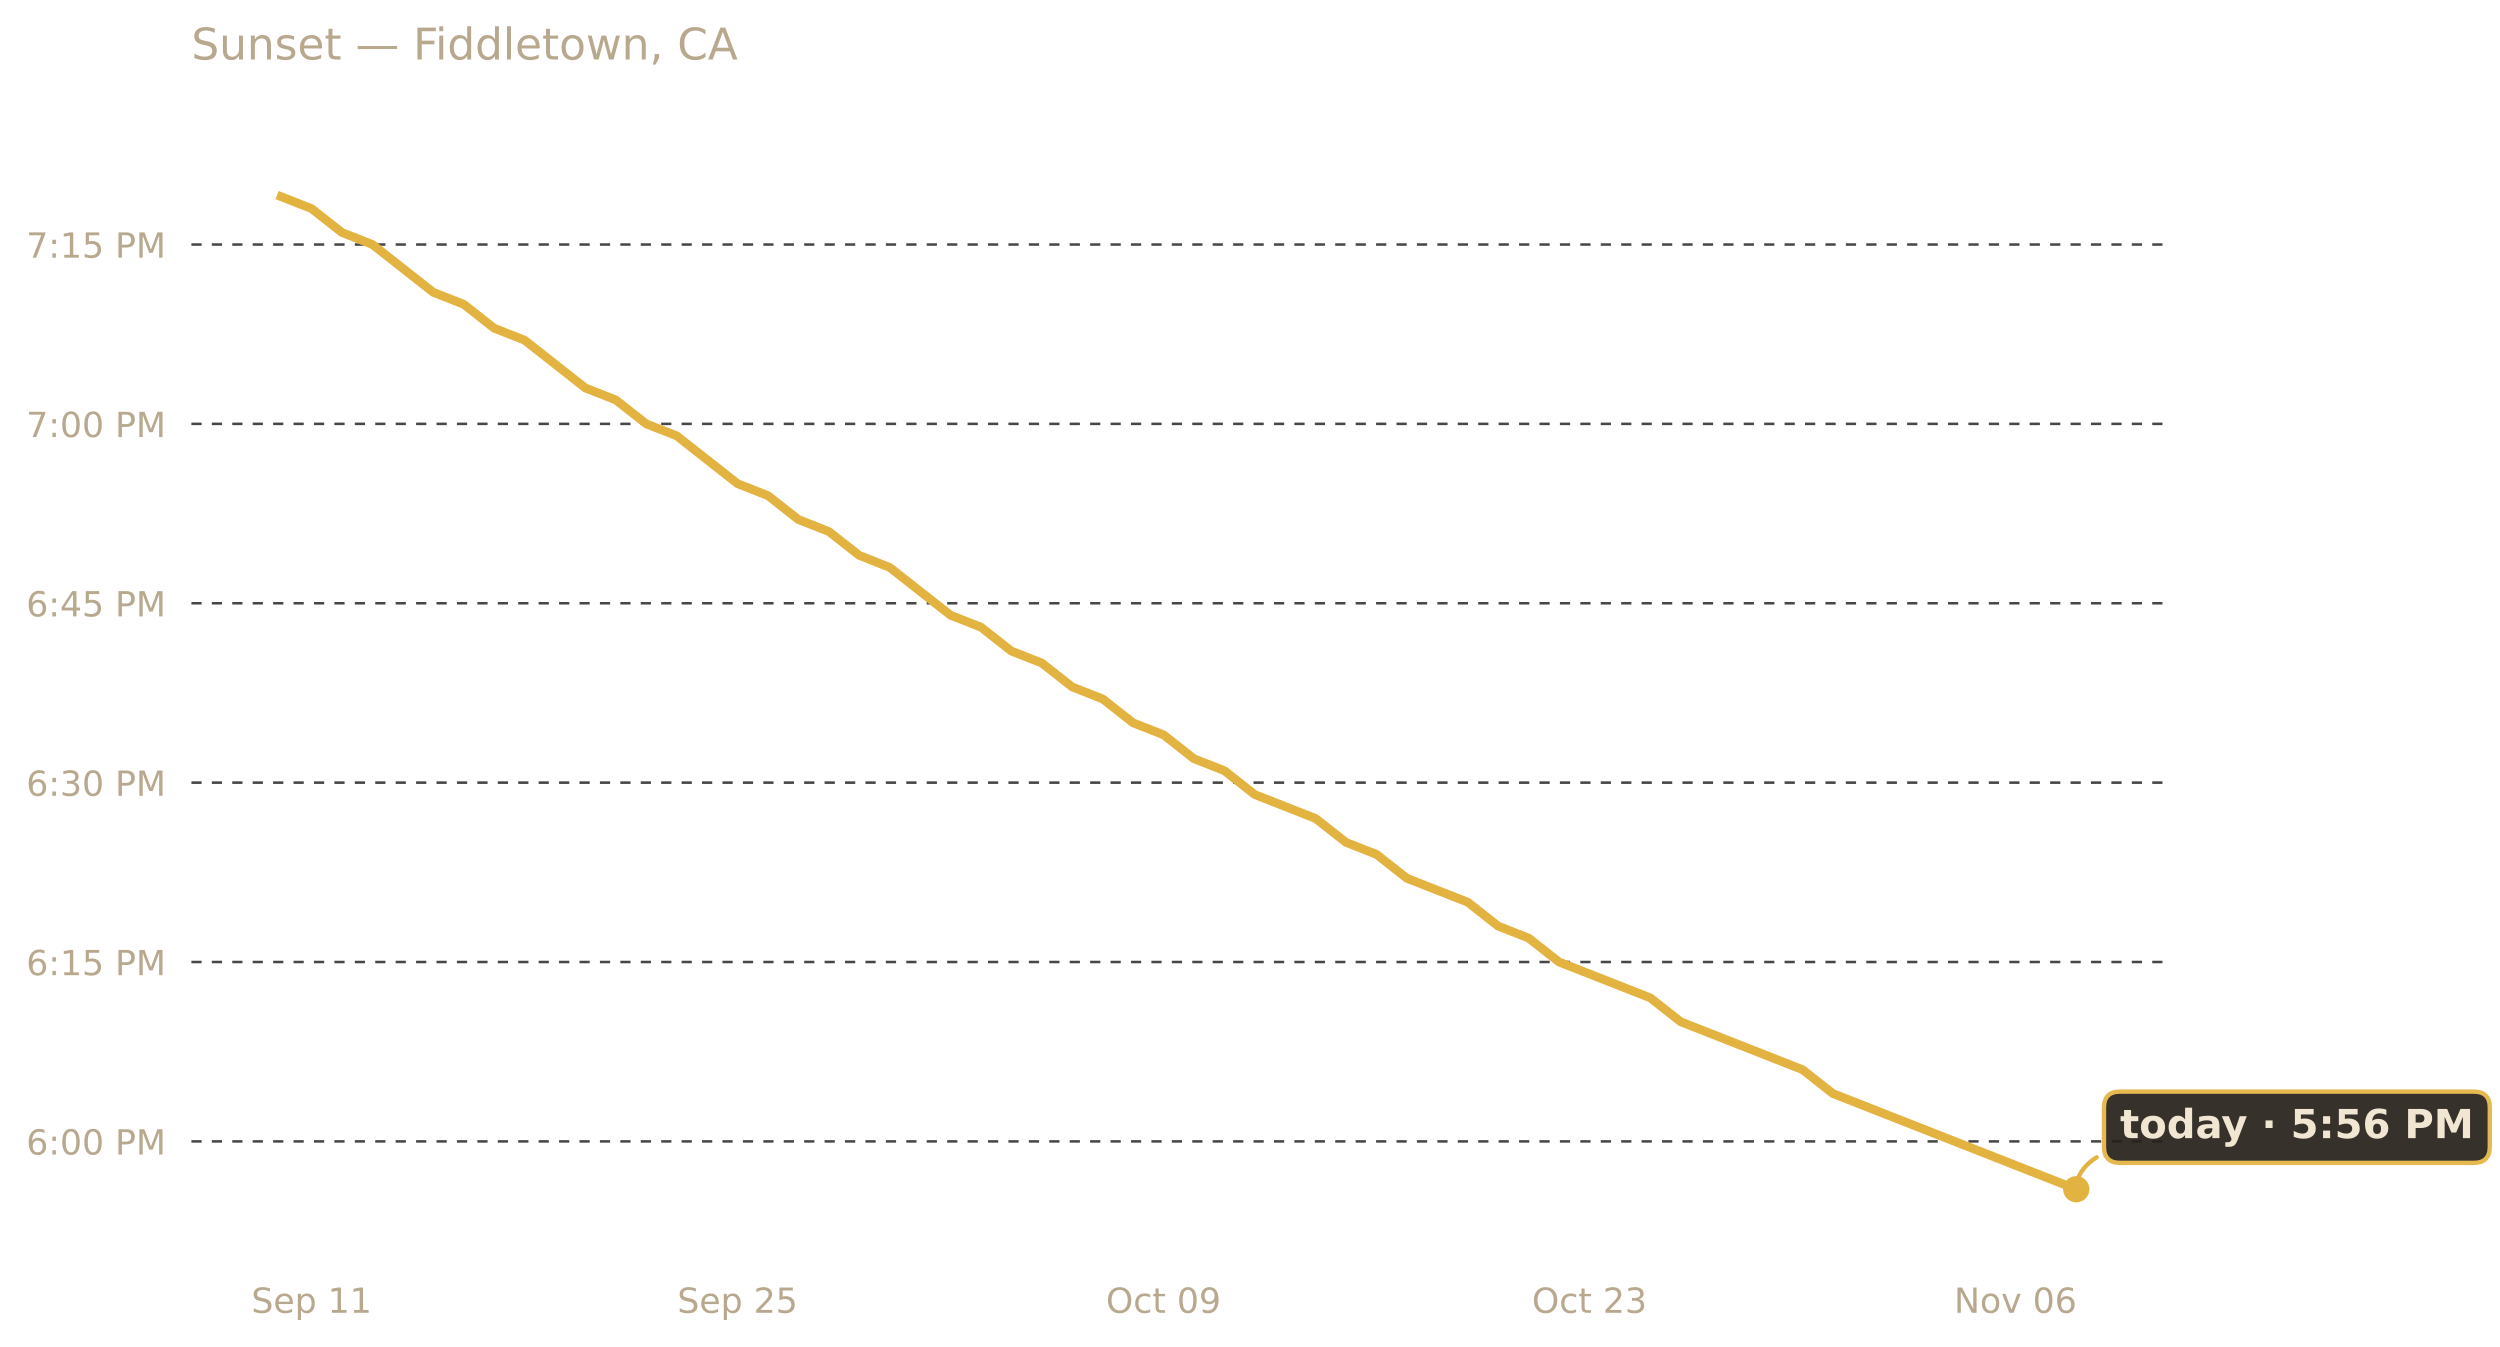
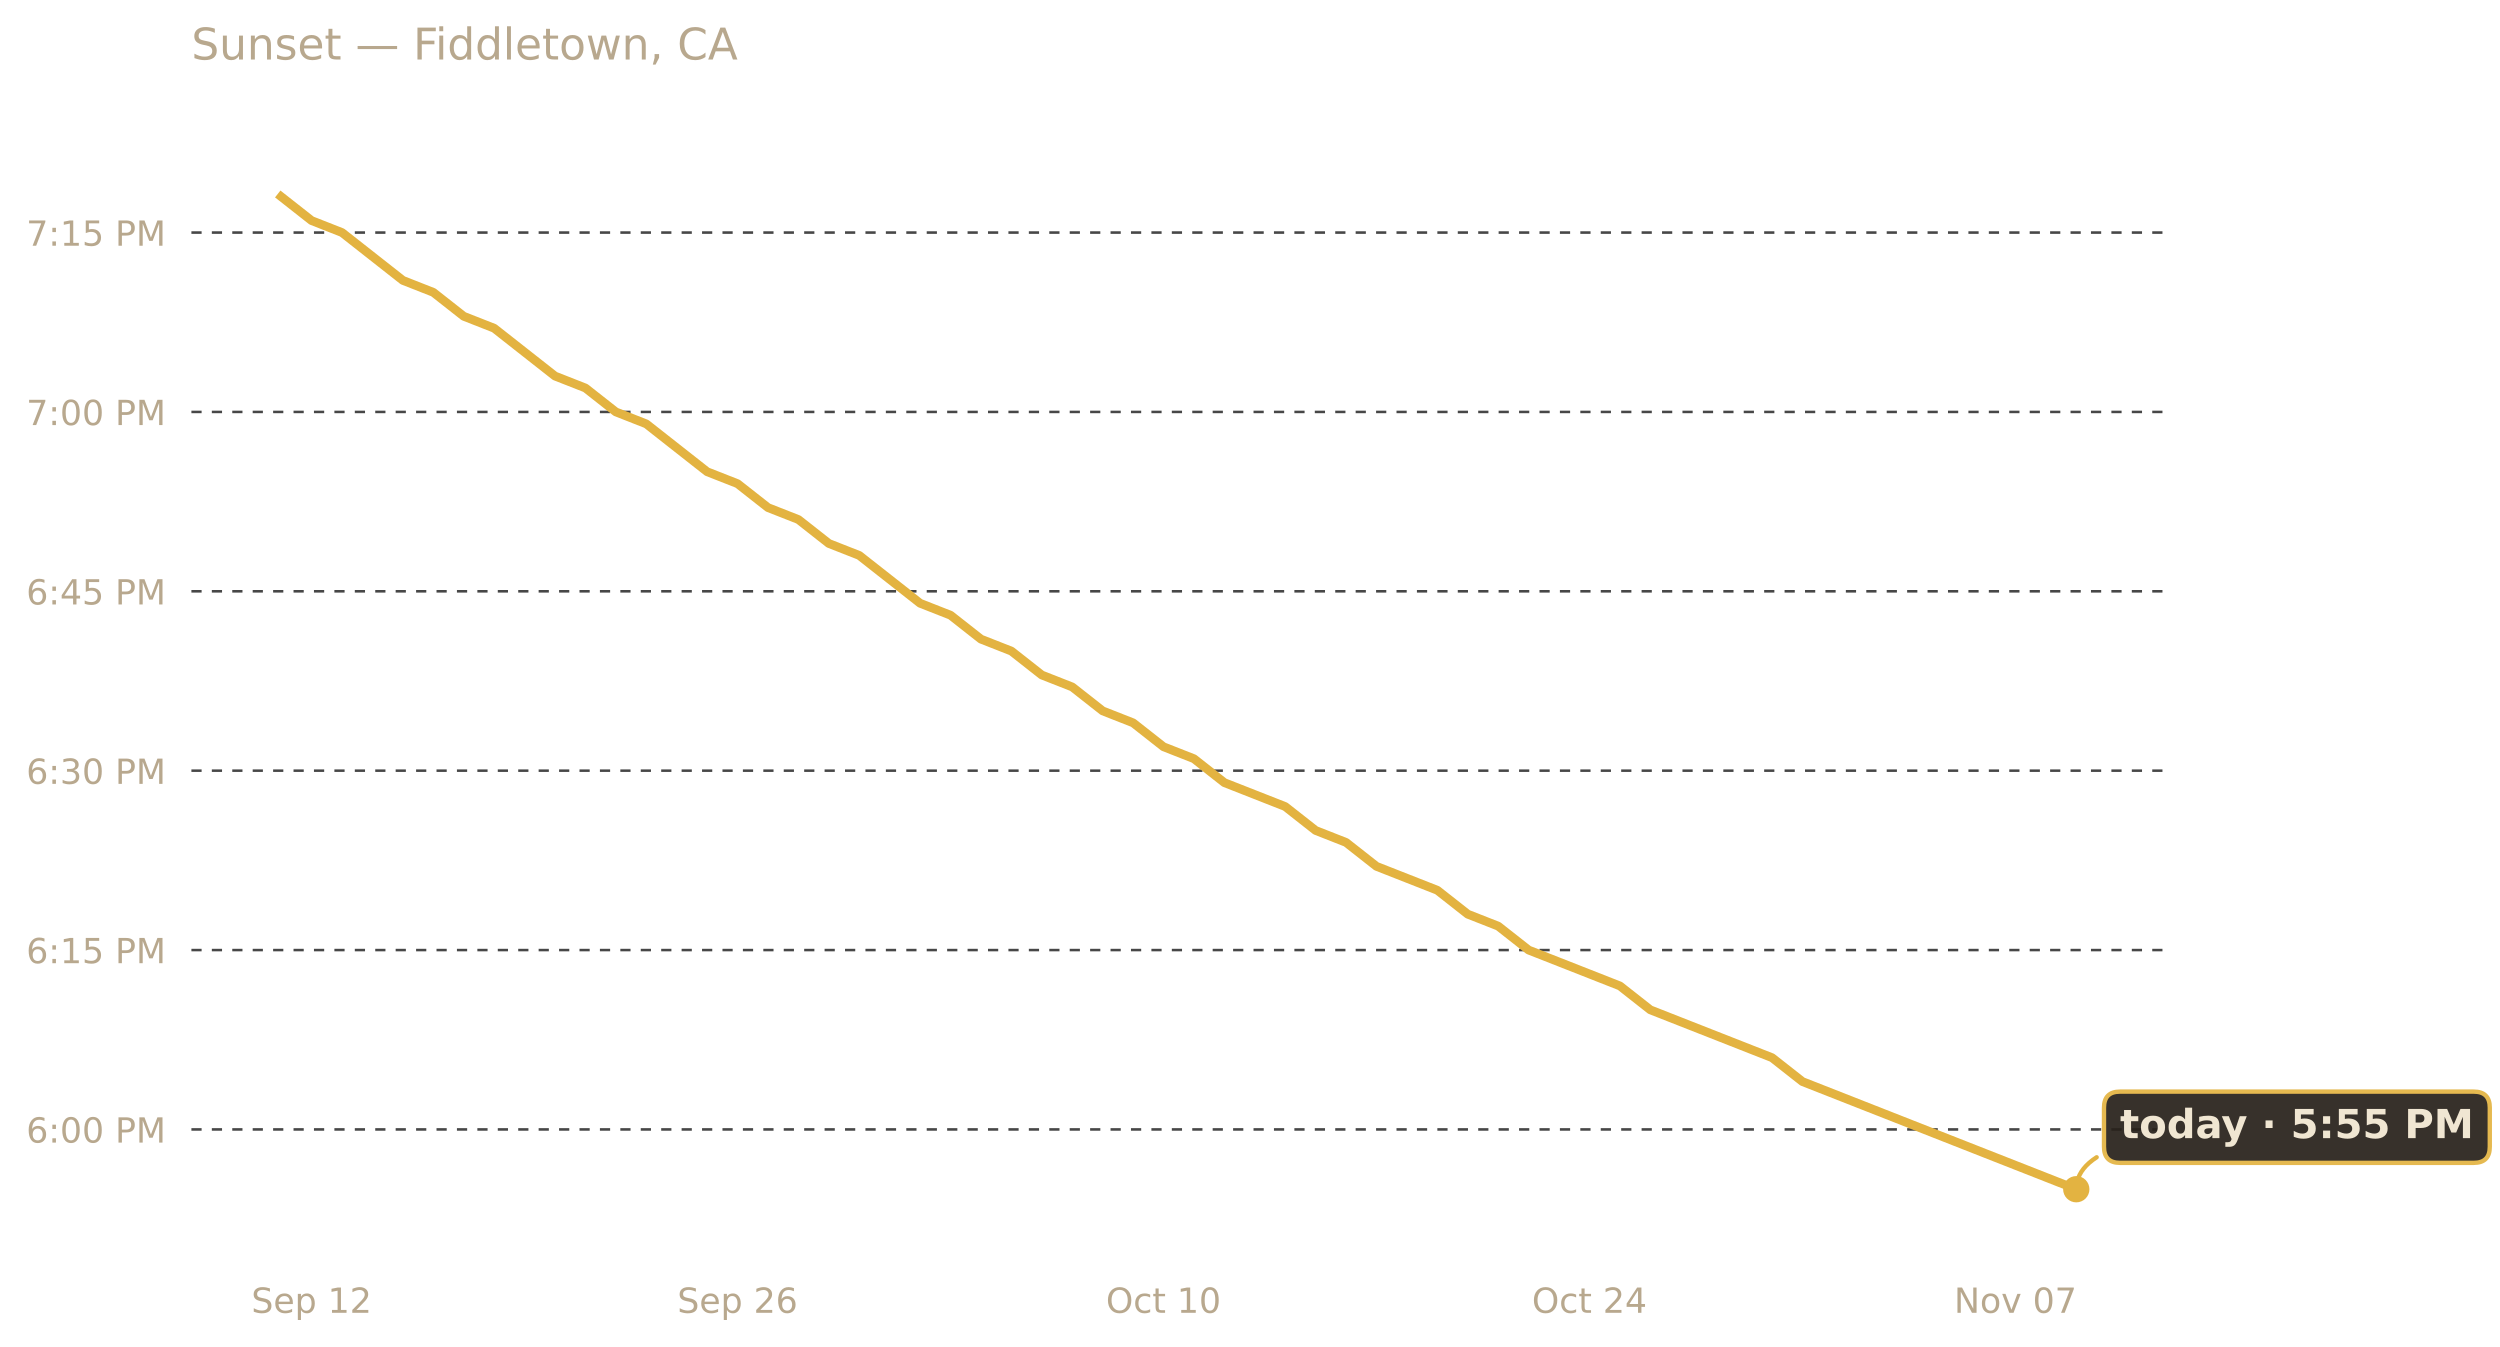
<svg xmlns="http://www.w3.org/2000/svg" xmlns:xlink="http://www.w3.org/1999/xlink" width="685.423pt" height="369.112pt" viewBox="0 0 685.423 369.112" version="1.1">
  <defs>
    <style type="text/css">*{stroke-linejoin: round; stroke-linecap: butt}</style>
  </defs>
  <g id="figure_1">
    <g id="patch_1">
      <path d="M 0 369.112  L 685.423 369.112  L 685.423 0  L 0 0  L 0 369.112  z " style="fill: none; opacity: 0" />
    </g>
    <g id="axes_1">
      <g id="patch_2">
        <path d="M 52.478 345.718  L 593.858 345.718  L 593.858 30.318  L 52.478 30.318  L 52.478 345.718  z " style="fill: none" />
      </g>
      <g id="matplotlib.axis_1">
        <g id="xtick_1">
          <g id="text_1">
            <g style="fill: #b8a88e" transform="translate(68.9198 359.9366) scale(0.095 -0.095)">
              <defs>
                <path id="DejaVuSans-53" d="M 3425 4513  L 3425 3897  Q 3066 4069 2747 4153  Q 2428 4238 2131 4238  Q 1616 4238 1336 4038  Q 1056 3838 1056 3469  Q 1056 3159 1242 3001  Q 1428 2844 1947 2747  L 2328 2669  Q 3034 2534 3370 2195  Q 3706 1856 3706 1288  Q 3706 609 3251 259  Q 2797 -91 1919 -91  Q 1588 -91 1214 -16  Q 841 59 441 206  L 441 856  Q 825 641 1194 531  Q 1563 422 1919 422  Q 2459 422 2753 634  Q 3047 847 3047 1241  Q 3047 1584 2836 1778  Q 2625 1972 2144 2069  L 1759 2144  Q 1053 2284 737 2584  Q 422 2884 422 3419  Q 422 4038 858 4394  Q 1294 4750 2059 4750  Q 2388 4750 2728 4690  Q 3069 4631 3425 4513  z " transform="scale(0.015625)" />
                <path id="DejaVuSans-65" d="M 3597 1894  L 3597 1613  L 953 1613  Q 991 1019 1311 708  Q 1631 397 2203 397  Q 2534 397 2845 478  Q 3156 559 3463 722  L 3463 178  Q 3153 47 2828 -22  Q 2503 -91 2169 -91  Q 1331 -91 842 396  Q 353 884 353 1716  Q 353 2575 817 3079  Q 1281 3584 2069 3584  Q 2775 3584 3186 3129  Q 3597 2675 3597 1894  z M 3022 2063  Q 3016 2534 2758 2815  Q 2500 3097 2075 3097  Q 1594 3097 1305 2825  Q 1016 2553 972 2059  L 3022 2063  z " transform="scale(0.015625)" />
                <path id="DejaVuSans-70" d="M 1159 525  L 1159 -1331  L 581 -1331  L 581 3500  L 1159 3500  L 1159 2969  Q 1341 3281 1617 3432  Q 1894 3584 2278 3584  Q 2916 3584 3314 3078  Q 3713 2572 3713 1747  Q 3713 922 3314 415  Q 2916 -91 2278 -91  Q 1894 -91 1617 61  Q 1341 213 1159 525  z M 3116 1747  Q 3116 2381 2855 2742  Q 2594 3103 2138 3103  Q 1681 3103 1420 2742  Q 1159 2381 1159 1747  Q 1159 1113 1420 752  Q 1681 391 2138 391  Q 2594 391 2855 752  Q 3116 1113 3116 1747  z " transform="scale(0.015625)" />
                <path id="DejaVuSans-20" transform="scale(0.015625)" />
                <path id="DejaVuSans-31" d="M 794 531  L 1825 531  L 1825 4091  L 703 3866  L 703 4441  L 1819 4666  L 2450 4666  L 2450 531  L 3481 531  L 3481 0  L 794 0  L 794 531  z " transform="scale(0.015625)" />
+                 <path id="DejaVuSans-32" d="M 1228 531  L 3431 531  L 3431 0  L 469 0  L 469 531  Q 828 903 1448 1529  Q 2069 2156 2228 2338  Q 2531 2678 2651 2914  Q 2772 3150 2772 3378  Q 2772 3750 2511 3984  Q 2250 4219 1831 4219  Q 1534 4219 1204 4116  Q 875 4013 500 3803  L 500 4441  Q 881 4594 1212 4672  Q 1544 4750 1819 4750  Q 2544 4750 2975 4387  Q 3406 4025 3406 3419  Q 3406 3131 3298 2873  Q 3191 2616 2906 2266  Q 2828 2175 2409 1742  Q 1991 1309 1228 531  z " transform="scale(0.015625)" />
              </defs>
              <use xlink:href="#DejaVuSans-53" />
              <use xlink:href="#DejaVuSans-65" x="63.477" />
              <use xlink:href="#DejaVuSans-70" x="125" />
              <use xlink:href="#DejaVuSans-20" x="188.477" />
              <use xlink:href="#DejaVuSans-31" x="220.264" />
-               <use xlink:href="#DejaVuSans-31" x="283.887" />
+               <use xlink:href="#DejaVuSans-32" x="283.887" />
            </g>
          </g>
        </g>
        <g id="xtick_2">
          <g id="text_2">
            <g style="fill: #b8a88e" transform="translate(185.7045 359.9366) scale(0.095 -0.095)">
              <defs>
-                 <path id="DejaVuSans-32" d="M 1228 531  L 3431 531  L 3431 0  L 469 0  L 469 531  Q 828 903 1448 1529  Q 2069 2156 2228 2338  Q 2531 2678 2651 2914  Q 2772 3150 2772 3378  Q 2772 3750 2511 3984  Q 2250 4219 1831 4219  Q 1534 4219 1204 4116  Q 875 4013 500 3803  L 500 4441  Q 881 4594 1212 4672  Q 1544 4750 1819 4750  Q 2544 4750 2975 4387  Q 3406 4025 3406 3419  Q 3406 3131 3298 2873  Q 3191 2616 2906 2266  Q 2828 2175 2409 1742  Q 1991 1309 1228 531  z " transform="scale(0.015625)" />
-                 <path id="DejaVuSans-35" d="M 691 4666  L 3169 4666  L 3169 4134  L 1269 4134  L 1269 2991  Q 1406 3038 1543 3061  Q 1681 3084 1819 3084  Q 2600 3084 3056 2656  Q 3513 2228 3513 1497  Q 3513 744 3044 326  Q 2575 -91 1722 -91  Q 1428 -91 1123 -41  Q 819 9 494 109  L 494 744  Q 775 591 1075 516  Q 1375 441 1709 441  Q 2250 441 2565 725  Q 2881 1009 2881 1497  Q 2881 1984 2565 2268  Q 2250 2553 1709 2553  Q 1456 2553 1204 2497  Q 953 2441 691 2322  L 691 4666  z " transform="scale(0.015625)" />
+                 <path id="DejaVuSans-36" d="M 2113 2584  Q 1688 2584 1439 2293  Q 1191 2003 1191 1497  Q 1191 994 1439 701  Q 1688 409 2113 409  Q 2538 409 2786 701  Q 3034 994 3034 1497  Q 3034 2003 2786 2293  Q 2538 2584 2113 2584  z M 3366 4563  L 3366 3988  Q 3128 4100 2886 4159  Q 2644 4219 2406 4219  Q 1781 4219 1451 3797  Q 1122 3375 1075 2522  Q 1259 2794 1537 2939  Q 1816 3084 2150 3084  Q 2853 3084 3261 2657  Q 3669 2231 3669 1497  Q 3669 778 3244 343  Q 2819 -91 2113 -91  Q 1303 -91 875 529  Q 447 1150 447 2328  Q 447 3434 972 4092  Q 1497 4750 2381 4750  Q 2619 4750 2861 4703  Q 3103 4656 3366 4563  z " transform="scale(0.015625)" />
              </defs>
              <use xlink:href="#DejaVuSans-53" />
              <use xlink:href="#DejaVuSans-65" x="63.477" />
              <use xlink:href="#DejaVuSans-70" x="125" />
              <use xlink:href="#DejaVuSans-20" x="188.477" />
              <use xlink:href="#DejaVuSans-32" x="220.264" />
-               <use xlink:href="#DejaVuSans-35" x="283.887" />
+               <use xlink:href="#DejaVuSans-36" x="283.887" />
            </g>
          </g>
        </g>
        <g id="xtick_3">
          <g id="text_3">
            <g style="fill: #b8a88e" transform="translate(303.2298 359.9366) scale(0.095 -0.095)">
              <defs>
                <path id="DejaVuSans-4f" d="M 2522 4238  Q 1834 4238 1429 3725  Q 1025 3213 1025 2328  Q 1025 1447 1429 934  Q 1834 422 2522 422  Q 3209 422 3611 934  Q 4013 1447 4013 2328  Q 4013 3213 3611 3725  Q 3209 4238 2522 4238  z M 2522 4750  Q 3503 4750 4090 4092  Q 4678 3434 4678 2328  Q 4678 1225 4090 567  Q 3503 -91 2522 -91  Q 1538 -91 948 565  Q 359 1222 359 2328  Q 359 3434 948 4092  Q 1538 4750 2522 4750  z " transform="scale(0.015625)" />
                <path id="DejaVuSans-63" d="M 3122 3366  L 3122 2828  Q 2878 2963 2633 3030  Q 2388 3097 2138 3097  Q 1578 3097 1268 2742  Q 959 2388 959 1747  Q 959 1106 1268 751  Q 1578 397 2138 397  Q 2388 397 2633 464  Q 2878 531 3122 666  L 3122 134  Q 2881 22 2623 -34  Q 2366 -91 2075 -91  Q 1284 -91 818 406  Q 353 903 353 1747  Q 353 2603 823 3093  Q 1294 3584 2113 3584  Q 2378 3584 2631 3529  Q 2884 3475 3122 3366  z " transform="scale(0.015625)" />
                <path id="DejaVuSans-74" d="M 1172 4494  L 1172 3500  L 2356 3500  L 2356 3053  L 1172 3053  L 1172 1153  Q 1172 725 1289 603  Q 1406 481 1766 481  L 2356 481  L 2356 0  L 1766 0  Q 1100 0 847 248  Q 594 497 594 1153  L 594 3053  L 172 3053  L 172 3500  L 594 3500  L 594 4494  L 1172 4494  z " transform="scale(0.015625)" />
                <path id="DejaVuSans-30" d="M 2034 4250  Q 1547 4250 1301 3770  Q 1056 3291 1056 2328  Q 1056 1369 1301 889  Q 1547 409 2034 409  Q 2525 409 2770 889  Q 3016 1369 3016 2328  Q 3016 3291 2770 3770  Q 2525 4250 2034 4250  z M 2034 4750  Q 2819 4750 3233 4129  Q 3647 3509 3647 2328  Q 3647 1150 3233 529  Q 2819 -91 2034 -91  Q 1250 -91 836 529  Q 422 1150 422 2328  Q 422 3509 836 4129  Q 1250 4750 2034 4750  z " transform="scale(0.015625)" />
-                 <path id="DejaVuSans-39" d="M 703 97  L 703 672  Q 941 559 1184 500  Q 1428 441 1663 441  Q 2288 441 2617 861  Q 2947 1281 2994 2138  Q 2813 1869 2534 1725  Q 2256 1581 1919 1581  Q 1219 1581 811 2004  Q 403 2428 403 3163  Q 403 3881 828 4315  Q 1253 4750 1959 4750  Q 2769 4750 3195 4129  Q 3622 3509 3622 2328  Q 3622 1225 3098 567  Q 2575 -91 1691 -91  Q 1453 -91 1209 -44  Q 966 3 703 97  z M 1959 2075  Q 2384 2075 2632 2365  Q 2881 2656 2881 3163  Q 2881 3666 2632 3958  Q 2384 4250 1959 4250  Q 1534 4250 1286 3958  Q 1038 3666 1038 3163  Q 1038 2656 1286 2365  Q 1534 2075 1959 2075  z " transform="scale(0.015625)" />
              </defs>
              <use xlink:href="#DejaVuSans-4f" />
              <use xlink:href="#DejaVuSans-63" x="78.711" />
              <use xlink:href="#DejaVuSans-74" x="133.691" />
              <use xlink:href="#DejaVuSans-20" x="172.9" />
-               <use xlink:href="#DejaVuSans-30" x="204.688" />
-               <use xlink:href="#DejaVuSans-39" x="268.311" />
+               <use xlink:href="#DejaVuSans-31" x="204.688" />
+               <use xlink:href="#DejaVuSans-30" x="268.311" />
            </g>
          </g>
        </g>
        <g id="xtick_4">
          <g id="text_4">
            <g style="fill: #b8a88e" transform="translate(420.0145 359.9366) scale(0.095 -0.095)">
              <defs>
-                 <path id="DejaVuSans-33" d="M 2597 2516  Q 3050 2419 3304 2112  Q 3559 1806 3559 1356  Q 3559 666 3084 287  Q 2609 -91 1734 -91  Q 1441 -91 1130 -33  Q 819 25 488 141  L 488 750  Q 750 597 1062 519  Q 1375 441 1716 441  Q 2309 441 2620 675  Q 2931 909 2931 1356  Q 2931 1769 2642 2001  Q 2353 2234 1838 2234  L 1294 2234  L 1294 2753  L 1863 2753  Q 2328 2753 2575 2939  Q 2822 3125 2822 3475  Q 2822 3834 2567 4026  Q 2313 4219 1838 4219  Q 1578 4219 1281 4162  Q 984 4106 628 3988  L 628 4550  Q 988 4650 1302 4700  Q 1616 4750 1894 4750  Q 2613 4750 3031 4423  Q 3450 4097 3450 3541  Q 3450 3153 3228 2886  Q 3006 2619 2597 2516  z " transform="scale(0.015625)" />
+                 <path id="DejaVuSans-34" d="M 2419 4116  L 825 1625  L 2419 1625  L 2419 4116  z M 2253 4666  L 3047 4666  L 3047 1625  L 3713 1625  L 3713 1100  L 3047 1100  L 3047 0  L 2419 0  L 2419 1100  L 313 1100  L 313 1709  L 2253 4666  z " transform="scale(0.015625)" />
              </defs>
              <use xlink:href="#DejaVuSans-4f" />
              <use xlink:href="#DejaVuSans-63" x="78.711" />
              <use xlink:href="#DejaVuSans-74" x="133.691" />
              <use xlink:href="#DejaVuSans-20" x="172.9" />
              <use xlink:href="#DejaVuSans-32" x="204.688" />
-               <use xlink:href="#DejaVuSans-33" x="268.311" />
+               <use xlink:href="#DejaVuSans-34" x="268.311" />
            </g>
          </g>
        </g>
        <g id="xtick_5">
          <g id="text_5">
            <g style="fill: #b8a88e" transform="translate(535.7408 359.9366) scale(0.095 -0.095)">
              <defs>
                <path id="DejaVuSans-4e" d="M 628 4666  L 1478 4666  L 3547 763  L 3547 4666  L 4159 4666  L 4159 0  L 3309 0  L 1241 3903  L 1241 0  L 628 0  L 628 4666  z " transform="scale(0.015625)" />
                <path id="DejaVuSans-6f" d="M 1959 3097  Q 1497 3097 1228 2736  Q 959 2375 959 1747  Q 959 1119 1226 758  Q 1494 397 1959 397  Q 2419 397 2687 759  Q 2956 1122 2956 1747  Q 2956 2369 2687 2733  Q 2419 3097 1959 3097  z M 1959 3584  Q 2709 3584 3137 3096  Q 3566 2609 3566 1747  Q 3566 888 3137 398  Q 2709 -91 1959 -91  Q 1206 -91 779 398  Q 353 888 353 1747  Q 353 2609 779 3096  Q 1206 3584 1959 3584  z " transform="scale(0.015625)" />
                <path id="DejaVuSans-76" d="M 191 3500  L 800 3500  L 1894 563  L 2988 3500  L 3597 3500  L 2284 0  L 1503 0  L 191 3500  z " transform="scale(0.015625)" />
-                 <path id="DejaVuSans-36" d="M 2113 2584  Q 1688 2584 1439 2293  Q 1191 2003 1191 1497  Q 1191 994 1439 701  Q 1688 409 2113 409  Q 2538 409 2786 701  Q 3034 994 3034 1497  Q 3034 2003 2786 2293  Q 2538 2584 2113 2584  z M 3366 4563  L 3366 3988  Q 3128 4100 2886 4159  Q 2644 4219 2406 4219  Q 1781 4219 1451 3797  Q 1122 3375 1075 2522  Q 1259 2794 1537 2939  Q 1816 3084 2150 3084  Q 2853 3084 3261 2657  Q 3669 2231 3669 1497  Q 3669 778 3244 343  Q 2819 -91 2113 -91  Q 1303 -91 875 529  Q 447 1150 447 2328  Q 447 3434 972 4092  Q 1497 4750 2381 4750  Q 2619 4750 2861 4703  Q 3103 4656 3366 4563  z " transform="scale(0.015625)" />
+                 <path id="DejaVuSans-37" d="M 525 4666  L 3525 4666  L 3525 4397  L 1831 0  L 1172 0  L 2766 4134  L 525 4134  L 525 4666  z " transform="scale(0.015625)" />
              </defs>
              <use xlink:href="#DejaVuSans-4e" />
              <use xlink:href="#DejaVuSans-6f" x="74.805" />
              <use xlink:href="#DejaVuSans-76" x="135.986" />
              <use xlink:href="#DejaVuSans-20" x="195.166" />
              <use xlink:href="#DejaVuSans-30" x="226.953" />
-               <use xlink:href="#DejaVuSans-36" x="290.576" />
+               <use xlink:href="#DejaVuSans-37" x="290.576" />
            </g>
          </g>
        </g>
      </g>
      <g id="matplotlib.axis_2">
        <g id="ytick_1">
          <g id="line2d_1">
-             <path d="M 52.478 312.932  L 593.858 312.932  " clip-path="url(#p18394cd4d1)" style="fill: none; stroke-dasharray: 2.8,2.8; stroke-dashoffset: 0; stroke: #474747; stroke-width: 0.7" />
+             <path d="M 52.478 309.654  L 593.858 309.654  " clip-path="url(#p2701b93ad2)" style="fill: none; stroke-dasharray: 2.8,2.8; stroke-dashoffset: 0; stroke: #474747; stroke-width: 0.7" />
          </g>
          <g id="text_6">
-             <g style="fill: #b8a88e" transform="translate(7.2 316.5415) scale(0.095 -0.095)">
+             <g style="fill: #b8a88e" transform="translate(7.2 313.2629) scale(0.095 -0.095)">
              <defs>
                <path id="DejaVuSans-3a" d="M 750 794  L 1409 794  L 1409 0  L 750 0  L 750 794  z M 750 3309  L 1409 3309  L 1409 2516  L 750 2516  L 750 3309  z " transform="scale(0.015625)" />
                <path id="DejaVuSans-50" d="M 1259 4147  L 1259 2394  L 2053 2394  Q 2494 2394 2734 2622  Q 2975 2850 2975 3272  Q 2975 3691 2734 3919  Q 2494 4147 2053 4147  L 1259 4147  z M 628 4666  L 2053 4666  Q 2838 4666 3239 4311  Q 3641 3956 3641 3272  Q 3641 2581 3239 2228  Q 2838 1875 2053 1875  L 1259 1875  L 1259 0  L 628 0  L 628 4666  z " transform="scale(0.015625)" />
                <path id="DejaVuSans-4d" d="M 628 4666  L 1569 4666  L 2759 1491  L 3956 4666  L 4897 4666  L 4897 0  L 4281 0  L 4281 4097  L 3078 897  L 2444 897  L 1241 4097  L 1241 0  L 628 0  L 628 4666  z " transform="scale(0.015625)" />
              </defs>
              <use xlink:href="#DejaVuSans-36" />
              <use xlink:href="#DejaVuSans-3a" x="63.623" />
              <use xlink:href="#DejaVuSans-30" x="97.314" />
              <use xlink:href="#DejaVuSans-30" x="160.938" />
              <use xlink:href="#DejaVuSans-20" x="224.561" />
              <use xlink:href="#DejaVuSans-50" x="256.348" />
              <use xlink:href="#DejaVuSans-4d" x="316.65" />
            </g>
          </g>
        </g>
        <g id="ytick_2">
          <g id="line2d_2">
-             <path d="M 52.478 263.753  L 593.858 263.753  " clip-path="url(#p18394cd4d1)" style="fill: none; stroke-dasharray: 2.8,2.8; stroke-dashoffset: 0; stroke: #474747; stroke-width: 0.7" />
+             <path d="M 52.478 260.475  L 593.858 260.475  " clip-path="url(#p2701b93ad2)" style="fill: none; stroke-dasharray: 2.8,2.8; stroke-dashoffset: 0; stroke: #474747; stroke-width: 0.7" />
          </g>
          <g id="text_7">
-             <g style="fill: #b8a88e" transform="translate(7.2 267.3627) scale(0.095 -0.095)">
+             <g style="fill: #b8a88e" transform="translate(7.2 264.0841) scale(0.095 -0.095)">
+               <defs>
+                 <path id="DejaVuSans-35" d="M 691 4666  L 3169 4666  L 3169 4134  L 1269 4134  L 1269 2991  Q 1406 3038 1543 3061  Q 1681 3084 1819 3084  Q 2600 3084 3056 2656  Q 3513 2228 3513 1497  Q 3513 744 3044 326  Q 2575 -91 1722 -91  Q 1428 -91 1123 -41  Q 819 9 494 109  L 494 744  Q 775 591 1075 516  Q 1375 441 1709 441  Q 2250 441 2565 725  Q 2881 1009 2881 1497  Q 2881 1984 2565 2268  Q 2250 2553 1709 2553  Q 1456 2553 1204 2497  Q 953 2441 691 2322  L 691 4666  z " transform="scale(0.015625)" />
+               </defs>
              <use xlink:href="#DejaVuSans-36" />
              <use xlink:href="#DejaVuSans-3a" x="63.623" />
              <use xlink:href="#DejaVuSans-31" x="97.314" />
              <use xlink:href="#DejaVuSans-35" x="160.938" />
              <use xlink:href="#DejaVuSans-20" x="224.561" />
              <use xlink:href="#DejaVuSans-50" x="256.348" />
              <use xlink:href="#DejaVuSans-4d" x="316.65" />
            </g>
          </g>
        </g>
        <g id="ytick_3">
          <g id="line2d_3">
-             <path d="M 52.478 214.575  L 593.858 214.575  " clip-path="url(#p18394cd4d1)" style="fill: none; stroke-dasharray: 2.8,2.8; stroke-dashoffset: 0; stroke: #474747; stroke-width: 0.7" />
+             <path d="M 52.478 211.296  L 593.858 211.296  " clip-path="url(#p2701b93ad2)" style="fill: none; stroke-dasharray: 2.8,2.8; stroke-dashoffset: 0; stroke: #474747; stroke-width: 0.7" />
          </g>
          <g id="text_8">
-             <g style="fill: #b8a88e" transform="translate(7.2 218.1839) scale(0.095 -0.095)">
+             <g style="fill: #b8a88e" transform="translate(7.2 214.9053) scale(0.095 -0.095)">
+               <defs>
+                 <path id="DejaVuSans-33" d="M 2597 2516  Q 3050 2419 3304 2112  Q 3559 1806 3559 1356  Q 3559 666 3084 287  Q 2609 -91 1734 -91  Q 1441 -91 1130 -33  Q 819 25 488 141  L 488 750  Q 750 597 1062 519  Q 1375 441 1716 441  Q 2309 441 2620 675  Q 2931 909 2931 1356  Q 2931 1769 2642 2001  Q 2353 2234 1838 2234  L 1294 2234  L 1294 2753  L 1863 2753  Q 2328 2753 2575 2939  Q 2822 3125 2822 3475  Q 2822 3834 2567 4026  Q 2313 4219 1838 4219  Q 1578 4219 1281 4162  Q 984 4106 628 3988  L 628 4550  Q 988 4650 1302 4700  Q 1616 4750 1894 4750  Q 2613 4750 3031 4423  Q 3450 4097 3450 3541  Q 3450 3153 3228 2886  Q 3006 2619 2597 2516  z " transform="scale(0.015625)" />
+               </defs>
              <use xlink:href="#DejaVuSans-36" />
              <use xlink:href="#DejaVuSans-3a" x="63.623" />
              <use xlink:href="#DejaVuSans-33" x="97.314" />
              <use xlink:href="#DejaVuSans-30" x="160.938" />
              <use xlink:href="#DejaVuSans-20" x="224.561" />
              <use xlink:href="#DejaVuSans-50" x="256.348" />
              <use xlink:href="#DejaVuSans-4d" x="316.65" />
            </g>
          </g>
        </g>
        <g id="ytick_4">
          <g id="line2d_4">
-             <path d="M 52.478 165.396  L 593.858 165.396  " clip-path="url(#p18394cd4d1)" style="fill: none; stroke-dasharray: 2.8,2.8; stroke-dashoffset: 0; stroke: #474747; stroke-width: 0.7" />
+             <path d="M 52.478 162.117  L 593.858 162.117  " clip-path="url(#p2701b93ad2)" style="fill: none; stroke-dasharray: 2.8,2.8; stroke-dashoffset: 0; stroke: #474747; stroke-width: 0.7" />
          </g>
          <g id="text_9">
-             <g style="fill: #b8a88e" transform="translate(7.2 169.0051) scale(0.095 -0.095)">
-               <defs>
-                 <path id="DejaVuSans-34" d="M 2419 4116  L 825 1625  L 2419 1625  L 2419 4116  z M 2253 4666  L 3047 4666  L 3047 1625  L 3713 1625  L 3713 1100  L 3047 1100  L 3047 0  L 2419 0  L 2419 1100  L 313 1100  L 313 1709  L 2253 4666  z " transform="scale(0.015625)" />
-               </defs>
+             <g style="fill: #b8a88e" transform="translate(7.2 165.7266) scale(0.095 -0.095)">
              <use xlink:href="#DejaVuSans-36" />
              <use xlink:href="#DejaVuSans-3a" x="63.623" />
              <use xlink:href="#DejaVuSans-34" x="97.314" />
              <use xlink:href="#DejaVuSans-35" x="160.938" />
              <use xlink:href="#DejaVuSans-20" x="224.561" />
              <use xlink:href="#DejaVuSans-50" x="256.348" />
              <use xlink:href="#DejaVuSans-4d" x="316.65" />
            </g>
          </g>
        </g>
        <g id="ytick_5">
          <g id="line2d_5">
-             <path d="M 52.478 116.217  L 593.858 116.217  " clip-path="url(#p18394cd4d1)" style="fill: none; stroke-dasharray: 2.8,2.8; stroke-dashoffset: 0; stroke: #474747; stroke-width: 0.7" />
+             <path d="M 52.478 112.938  L 593.858 112.938  " clip-path="url(#p2701b93ad2)" style="fill: none; stroke-dasharray: 2.8,2.8; stroke-dashoffset: 0; stroke: #474747; stroke-width: 0.7" />
          </g>
          <g id="text_10">
-             <g style="fill: #b8a88e" transform="translate(7.2 119.8263) scale(0.095 -0.095)">
-               <defs>
-                 <path id="DejaVuSans-37" d="M 525 4666  L 3525 4666  L 3525 4397  L 1831 0  L 1172 0  L 2766 4134  L 525 4134  L 525 4666  z " transform="scale(0.015625)" />
-               </defs>
+             <g style="fill: #b8a88e" transform="translate(7.2 116.5478) scale(0.095 -0.095)">
              <use xlink:href="#DejaVuSans-37" />
              <use xlink:href="#DejaVuSans-3a" x="63.623" />
              <use xlink:href="#DejaVuSans-30" x="97.314" />
              <use xlink:href="#DejaVuSans-30" x="160.938" />
              <use xlink:href="#DejaVuSans-20" x="224.561" />
              <use xlink:href="#DejaVuSans-50" x="256.348" />
              <use xlink:href="#DejaVuSans-4d" x="316.65" />
            </g>
          </g>
        </g>
        <g id="ytick_6">
          <g id="line2d_6">
-             <path d="M 52.478 67.038  L 593.858 67.038  " clip-path="url(#p18394cd4d1)" style="fill: none; stroke-dasharray: 2.8,2.8; stroke-dashoffset: 0; stroke: #474747; stroke-width: 0.7" />
+             <path d="M 52.478 63.76  L 593.858 63.76  " clip-path="url(#p2701b93ad2)" style="fill: none; stroke-dasharray: 2.8,2.8; stroke-dashoffset: 0; stroke: #474747; stroke-width: 0.7" />
          </g>
          <g id="text_11">
-             <g style="fill: #b8a88e" transform="translate(7.2 70.64755) scale(0.095 -0.095)">
+             <g style="fill: #b8a88e" transform="translate(7.2 67.36896) scale(0.095 -0.095)">
              <use xlink:href="#DejaVuSans-37" />
              <use xlink:href="#DejaVuSans-3a" x="63.623" />
              <use xlink:href="#DejaVuSans-31" x="97.314" />
              <use xlink:href="#DejaVuSans-35" x="160.938" />
              <use xlink:href="#DejaVuSans-20" x="224.561" />
              <use xlink:href="#DejaVuSans-50" x="256.348" />
              <use xlink:href="#DejaVuSans-4d" x="316.65" />
            </g>
          </g>
        </g>
      </g>
      <g id="line2d_7">
-         <path d="M 77.086 53.924  L 85.428 57.203  L 93.769 63.76  L 102.111 67.038  L 110.453 73.595  L 118.795 80.153  L 127.136 83.431  L 135.478 89.988  L 143.82 93.267  L 152.162 99.824  L 160.503 106.381  L 168.845 109.66  L 177.187 116.217  L 185.529 119.496  L 193.87 126.053  L 202.212 132.61  L 210.554 135.889  L 218.896 142.446  L 227.237 145.724  L 235.579 152.282  L 243.921 155.56  L 252.263 162.117  L 260.605 168.674  L 268.946 171.953  L 277.288 178.51  L 285.63 181.789  L 293.972 188.346  L 302.313 191.625  L 310.655 198.182  L 318.997 201.46  L 327.339 208.018  L 335.68 211.296  L 344.022 217.853  L 352.364 221.132  L 360.706 224.41  L 369.047 230.968  L 377.389 234.246  L 385.731 240.803  L 394.073 244.082  L 402.414 247.361  L 410.756 253.918  L 419.098 257.196  L 427.44 263.753  L 435.782 267.032  L 444.123 270.311  L 452.465 273.589  L 460.807 280.146  L 469.149 283.425  L 477.49 286.704  L 485.832 289.982  L 494.174 293.261  L 502.516 299.818  L 510.857 303.097  L 519.199 306.375  L 527.541 309.654  L 535.883 312.932  L 544.224 316.211  L 552.566 319.489  L 560.908 322.768  L 569.25 326.047  " clip-path="url(#p18394cd4d1)" style="fill: none; stroke: #e3b341; stroke-width: 2.4; stroke-linecap: square" />
+         <path d="M 77.086 53.924  L 85.428 60.481  L 93.769 63.76  L 102.111 70.317  L 110.453 76.874  L 118.795 80.153  L 127.136 86.71  L 135.478 89.988  L 143.82 96.546  L 152.162 103.103  L 160.503 106.381  L 168.845 112.938  L 177.187 116.217  L 185.529 122.774  L 193.87 129.331  L 202.212 132.61  L 210.554 139.167  L 218.896 142.446  L 227.237 149.003  L 235.579 152.282  L 243.921 158.839  L 252.263 165.396  L 260.605 168.674  L 268.946 175.232  L 277.288 178.51  L 285.63 185.067  L 293.972 188.346  L 302.313 194.903  L 310.655 198.182  L 318.997 204.739  L 327.339 208.018  L 335.68 214.575  L 344.022 217.853  L 352.364 221.132  L 360.706 227.689  L 369.047 230.968  L 377.389 237.525  L 385.731 240.803  L 394.073 244.082  L 402.414 250.639  L 410.756 253.918  L 419.098 260.475  L 427.44 263.753  L 435.782 267.032  L 444.123 270.311  L 452.465 276.868  L 460.807 280.146  L 469.149 283.425  L 477.49 286.704  L 485.832 289.982  L 494.174 296.539  L 502.516 299.818  L 510.857 303.097  L 519.199 306.375  L 527.541 309.654  L 535.883 312.932  L 544.224 316.211  L 552.566 319.489  L 560.908 322.768  L 569.25 326.047  " clip-path="url(#p2701b93ad2)" style="fill: none; stroke: #e3b341; stroke-width: 2.4; stroke-linecap: square" />
      </g>
      <g id="patch_3">
        <path d="M 574.833 317.29  Q 570.359 320.17 569.47 324.057  " style="fill: none; stroke: #e3b341; stroke-width: 1.2; stroke-linecap: round" />
      </g>
      <g id="text_12">
        <g id="patch_4">
          <path d="M 581.25 318.82  L 678.223 318.82  Q 682.623 318.82 682.623 314.42  L 682.623 303.688  Q 682.623 299.288 678.223 299.288  L 581.25 299.288  Q 576.85 299.288 576.85 303.688  L 576.85 314.42  Q 576.85 318.82 581.25 318.82  z " style="fill: #262019; opacity: 0.92; stroke: #e3b341; stroke-width: 1.2; stroke-linejoin: miter" />
        </g>
        <g style="fill: #f0e6d2" transform="translate(581.2497 312.0466) scale(0.11 -0.11)">
          <defs>
            <path id="DejaVuSans-Bold-74" d="M 1759 4494  L 1759 3500  L 2913 3500  L 2913 2700  L 1759 2700  L 1759 1216  Q 1759 972 1856 886  Q 1953 800 2241 800  L 2816 800  L 2816 0  L 1856 0  Q 1194 0 917 276  Q 641 553 641 1216  L 641 2700  L 84 2700  L 84 3500  L 641 3500  L 641 4494  L 1759 4494  z " transform="scale(0.015625)" />
            <path id="DejaVuSans-Bold-6f" d="M 2203 2784  Q 1831 2784 1636 2517  Q 1441 2250 1441 1747  Q 1441 1244 1636 976  Q 1831 709 2203 709  Q 2569 709 2762 976  Q 2956 1244 2956 1747  Q 2956 2250 2762 2517  Q 2569 2784 2203 2784  z M 2203 3584  Q 3106 3584 3614 3096  Q 4122 2609 4122 1747  Q 4122 884 3614 396  Q 3106 -91 2203 -91  Q 1297 -91 786 396  Q 275 884 275 1747  Q 275 2609 786 3096  Q 1297 3584 2203 3584  z " transform="scale(0.015625)" />
            <path id="DejaVuSans-Bold-64" d="M 2919 2988  L 2919 4863  L 4044 4863  L 4044 0  L 2919 0  L 2919 506  Q 2688 197 2409 53  Q 2131 -91 1766 -91  Q 1119 -91 703 423  Q 288 938 288 1747  Q 288 2556 703 3070  Q 1119 3584 1766 3584  Q 2128 3584 2408 3439  Q 2688 3294 2919 2988  z M 2181 722  Q 2541 722 2730 984  Q 2919 1247 2919 1747  Q 2919 2247 2730 2509  Q 2541 2772 2181 2772  Q 1825 2772 1636 2509  Q 1447 2247 1447 1747  Q 1447 1247 1636 984  Q 1825 722 2181 722  z " transform="scale(0.015625)" />
            <path id="DejaVuSans-Bold-61" d="M 2106 1575  Q 1756 1575 1579 1456  Q 1403 1338 1403 1106  Q 1403 894 1545 773  Q 1688 653 1941 653  Q 2256 653 2472 879  Q 2688 1106 2688 1447  L 2688 1575  L 2106 1575  z M 3816 1997  L 3816 0  L 2688 0  L 2688 519  Q 2463 200 2181 54  Q 1900 -91 1497 -91  Q 953 -91 614 226  Q 275 544 275 1050  Q 275 1666 698 1953  Q 1122 2241 2028 2241  L 2688 2241  L 2688 2328  Q 2688 2594 2478 2717  Q 2269 2841 1825 2841  Q 1466 2841 1156 2769  Q 847 2697 581 2553  L 581 3406  Q 941 3494 1303 3539  Q 1666 3584 2028 3584  Q 2975 3584 3395 3211  Q 3816 2838 3816 1997  z " transform="scale(0.015625)" />
            <path id="DejaVuSans-Bold-79" d="M 78 3500  L 1197 3500  L 2138 1125  L 2938 3500  L 4056 3500  L 2584 -331  Q 2363 -916 2067 -1148  Q 1772 -1381 1288 -1381  L 641 -1381  L 641 -647  L 991 -647  Q 1275 -647 1404 -556  Q 1534 -466 1606 -231  L 1638 -134  L 78 3500  z " transform="scale(0.015625)" />
            <path id="DejaVuSans-Bold-20" transform="scale(0.015625)" />
            <path id="DejaVuSans-Bold-b7" d="M 653 2828  L 1778 2828  L 1778 1619  L 653 1619  L 653 2828  z " transform="scale(0.015625)" />
            <path id="DejaVuSans-Bold-35" d="M 678 4666  L 3669 4666  L 3669 3781  L 1638 3781  L 1638 3059  Q 1775 3097 1914 3117  Q 2053 3138 2203 3138  Q 3056 3138 3531 2711  Q 4006 2284 4006 1522  Q 4006 766 3489 337  Q 2972 -91 2053 -91  Q 1656 -91 1267 -14  Q 878 63 494 219  L 494 1166  Q 875 947 1217 837  Q 1559 728 1863 728  Q 2300 728 2551 942  Q 2803 1156 2803 1522  Q 2803 1891 2551 2103  Q 2300 2316 1863 2316  Q 1603 2316 1309 2248  Q 1016 2181 678 2041  L 678 4666  z " transform="scale(0.015625)" />
            <path id="DejaVuSans-Bold-3a" d="M 716 3500  L 1844 3500  L 1844 2291  L 716 2291  L 716 3500  z M 716 1209  L 1844 1209  L 1844 0  L 716 0  L 716 1209  z " transform="scale(0.015625)" />
-             <path id="DejaVuSans-Bold-36" d="M 2316 2303  Q 2000 2303 1842 2098  Q 1684 1894 1684 1484  Q 1684 1075 1842 870  Q 2000 666 2316 666  Q 2634 666 2792 870  Q 2950 1075 2950 1484  Q 2950 1894 2792 2098  Q 2634 2303 2316 2303  z M 3803 4544  L 3803 3681  Q 3506 3822 3243 3889  Q 2981 3956 2731 3956  Q 2194 3956 1894 3657  Q 1594 3359 1544 2772  Q 1750 2925 1990 3001  Q 2231 3078 2516 3078  Q 3231 3078 3670 2659  Q 4109 2241 4109 1563  Q 4109 813 3618 361  Q 3128 -91 2303 -91  Q 1394 -91 895 523  Q 397 1138 397 2266  Q 397 3422 980 4083  Q 1563 4744 2578 4744  Q 2900 4744 3203 4694  Q 3506 4644 3803 4544  z " transform="scale(0.015625)" />
            <path id="DejaVuSans-Bold-50" d="M 588 4666  L 2584 4666  Q 3475 4666 3951 4270  Q 4428 3875 4428 3144  Q 4428 2409 3951 2014  Q 3475 1619 2584 1619  L 1791 1619  L 1791 0  L 588 0  L 588 4666  z M 1791 3794  L 1791 2491  L 2456 2491  Q 2806 2491 2997 2661  Q 3188 2831 3188 3144  Q 3188 3456 2997 3625  Q 2806 3794 2456 3794  L 1791 3794  z " transform="scale(0.015625)" />
            <path id="DejaVuSans-Bold-4d" d="M 588 4666  L 2119 4666  L 3181 2169  L 4250 4666  L 5778 4666  L 5778 0  L 4641 0  L 4641 3413  L 3566 897  L 2803 897  L 1728 3413  L 1728 0  L 588 0  L 588 4666  z " transform="scale(0.015625)" />
          </defs>
          <use xlink:href="#DejaVuSans-Bold-74" />
          <use xlink:href="#DejaVuSans-Bold-6f" x="47.803" />
          <use xlink:href="#DejaVuSans-Bold-64" x="116.504" />
          <use xlink:href="#DejaVuSans-Bold-61" x="188.086" />
          <use xlink:href="#DejaVuSans-Bold-79" x="252.441" />
          <use xlink:href="#DejaVuSans-Bold-20" x="317.627" />
          <use xlink:href="#DejaVuSans-Bold-b7" x="352.441" />
          <use xlink:href="#DejaVuSans-Bold-20" x="390.43" />
          <use xlink:href="#DejaVuSans-Bold-35" x="425.244" />
          <use xlink:href="#DejaVuSans-Bold-3a" x="494.824" />
          <use xlink:href="#DejaVuSans-Bold-35" x="534.814" />
-           <use xlink:href="#DejaVuSans-Bold-36" x="604.395" />
+           <use xlink:href="#DejaVuSans-Bold-35" x="604.395" />
          <use xlink:href="#DejaVuSans-Bold-20" x="673.975" />
          <use xlink:href="#DejaVuSans-Bold-50" x="708.789" />
          <use xlink:href="#DejaVuSans-Bold-4d" x="782.08" />
        </g>
      </g>
      <g id="text_13">
        <g style="fill: #b8a88e" transform="translate(52.47758 16.31812) scale(0.12 -0.12)">
          <defs>
            <path id="DejaVuSans-75" d="M 544 1381  L 544 3500  L 1119 3500  L 1119 1403  Q 1119 906 1312 657  Q 1506 409 1894 409  Q 2359 409 2629 706  Q 2900 1003 2900 1516  L 2900 3500  L 3475 3500  L 3475 0  L 2900 0  L 2900 538  Q 2691 219 2414 64  Q 2138 -91 1772 -91  Q 1169 -91 856 284  Q 544 659 544 1381  z M 1991 3584  L 1991 3584  z " transform="scale(0.015625)" />
            <path id="DejaVuSans-6e" d="M 3513 2113  L 3513 0  L 2938 0  L 2938 2094  Q 2938 2591 2744 2837  Q 2550 3084 2163 3084  Q 1697 3084 1428 2787  Q 1159 2491 1159 1978  L 1159 0  L 581 0  L 581 3500  L 1159 3500  L 1159 2956  Q 1366 3272 1645 3428  Q 1925 3584 2291 3584  Q 2894 3584 3203 3211  Q 3513 2838 3513 2113  z " transform="scale(0.015625)" />
            <path id="DejaVuSans-73" d="M 2834 3397  L 2834 2853  Q 2591 2978 2328 3040  Q 2066 3103 1784 3103  Q 1356 3103 1142 2972  Q 928 2841 928 2578  Q 928 2378 1081 2264  Q 1234 2150 1697 2047  L 1894 2003  Q 2506 1872 2764 1633  Q 3022 1394 3022 966  Q 3022 478 2636 193  Q 2250 -91 1575 -91  Q 1294 -91 989 -36  Q 684 19 347 128  L 347 722  Q 666 556 975 473  Q 1284 391 1588 391  Q 1994 391 2212 530  Q 2431 669 2431 922  Q 2431 1156 2273 1281  Q 2116 1406 1581 1522  L 1381 1569  Q 847 1681 609 1914  Q 372 2147 372 2553  Q 372 3047 722 3315  Q 1072 3584 1716 3584  Q 2034 3584 2315 3537  Q 2597 3491 2834 3397  z " transform="scale(0.015625)" />
            <path id="DejaVuSans-2014" d="M 313 1978  L 6088 1978  L 6088 1528  L 313 1528  L 313 1978  z " transform="scale(0.015625)" />
            <path id="DejaVuSans-46" d="M 628 4666  L 3309 4666  L 3309 4134  L 1259 4134  L 1259 2759  L 3109 2759  L 3109 2228  L 1259 2228  L 1259 0  L 628 0  L 628 4666  z " transform="scale(0.015625)" />
            <path id="DejaVuSans-69" d="M 603 3500  L 1178 3500  L 1178 0  L 603 0  L 603 3500  z M 603 4863  L 1178 4863  L 1178 4134  L 603 4134  L 603 4863  z " transform="scale(0.015625)" />
            <path id="DejaVuSans-64" d="M 2906 2969  L 2906 4863  L 3481 4863  L 3481 0  L 2906 0  L 2906 525  Q 2725 213 2448 61  Q 2172 -91 1784 -91  Q 1150 -91 751 415  Q 353 922 353 1747  Q 353 2572 751 3078  Q 1150 3584 1784 3584  Q 2172 3584 2448 3432  Q 2725 3281 2906 2969  z M 947 1747  Q 947 1113 1208 752  Q 1469 391 1925 391  Q 2381 391 2643 752  Q 2906 1113 2906 1747  Q 2906 2381 2643 2742  Q 2381 3103 1925 3103  Q 1469 3103 1208 2742  Q 947 2381 947 1747  z " transform="scale(0.015625)" />
            <path id="DejaVuSans-6c" d="M 603 4863  L 1178 4863  L 1178 0  L 603 0  L 603 4863  z " transform="scale(0.015625)" />
            <path id="DejaVuSans-77" d="M 269 3500  L 844 3500  L 1563 769  L 2278 3500  L 2956 3500  L 3675 769  L 4391 3500  L 4966 3500  L 4050 0  L 3372 0  L 2619 2869  L 1863 0  L 1184 0  L 269 3500  z " transform="scale(0.015625)" />
            <path id="DejaVuSans-2c" d="M 750 794  L 1409 794  L 1409 256  L 897 -744  L 494 -744  L 750 256  L 750 794  z " transform="scale(0.015625)" />
            <path id="DejaVuSans-43" d="M 4122 4306  L 4122 3641  Q 3803 3938 3442 4084  Q 3081 4231 2675 4231  Q 1875 4231 1450 3742  Q 1025 3253 1025 2328  Q 1025 1406 1450 917  Q 1875 428 2675 428  Q 3081 428 3442 575  Q 3803 722 4122 1019  L 4122 359  Q 3791 134 3420 21  Q 3050 -91 2638 -91  Q 1578 -91 968 557  Q 359 1206 359 2328  Q 359 3453 968 4101  Q 1578 4750 2638 4750  Q 3056 4750 3426 4639  Q 3797 4528 4122 4306  z " transform="scale(0.015625)" />
            <path id="DejaVuSans-41" d="M 2188 4044  L 1331 1722  L 3047 1722  L 2188 4044  z M 1831 4666  L 2547 4666  L 4325 0  L 3669 0  L 3244 1197  L 1141 1197  L 716 0  L 50 0  L 1831 4666  z " transform="scale(0.015625)" />
          </defs>
          <use xlink:href="#DejaVuSans-53" />
          <use xlink:href="#DejaVuSans-75" x="63.477" />
          <use xlink:href="#DejaVuSans-6e" x="126.855" />
          <use xlink:href="#DejaVuSans-73" x="190.234" />
          <use xlink:href="#DejaVuSans-65" x="242.334" />
          <use xlink:href="#DejaVuSans-74" x="303.857" />
          <use xlink:href="#DejaVuSans-20" x="343.066" />
          <use xlink:href="#DejaVuSans-2014" x="374.854" />
          <use xlink:href="#DejaVuSans-20" x="474.854" />
          <use xlink:href="#DejaVuSans-46" x="506.641" />
          <use xlink:href="#DejaVuSans-69" x="556.91" />
          <use xlink:href="#DejaVuSans-64" x="584.693" />
          <use xlink:href="#DejaVuSans-64" x="648.17" />
          <use xlink:href="#DejaVuSans-6c" x="711.646" />
          <use xlink:href="#DejaVuSans-65" x="739.43" />
          <use xlink:href="#DejaVuSans-74" x="800.953" />
          <use xlink:href="#DejaVuSans-6f" x="840.162" />
          <use xlink:href="#DejaVuSans-77" x="901.344" />
          <use xlink:href="#DejaVuSans-6e" x="983.131" />
          <use xlink:href="#DejaVuSans-2c" x="1046.51" />
          <use xlink:href="#DejaVuSans-20" x="1078.297" />
          <use xlink:href="#DejaVuSans-43" x="1110.084" />
          <use xlink:href="#DejaVuSans-41" x="1179.908" />
        </g>
      </g>
      <g id="PathCollection_1">
        <defs>
-           <path id="mec0e94fd78" d="M 0 3.606  C 0.956 3.606 1.873 3.226 2.55 2.55  C 3.226 1.873 3.606 0.956 3.606 0  C 3.606 -0.956 3.226 -1.873 2.55 -2.55  C 1.873 -3.226 0.956 -3.606 0 -3.606  C -0.956 -3.606 -1.873 -3.226 -2.55 -2.55  C -3.226 -1.873 -3.606 -0.956 -3.606 0  C -3.606 0.956 -3.226 1.873 -2.55 2.55  C -1.873 3.226 -0.956 3.606 0 3.606  z " />
+           <path id="m7dfbd7b438" d="M 0 3.606  C 0.956 3.606 1.873 3.226 2.55 2.55  C 3.226 1.873 3.606 0.956 3.606 0  C 3.606 -0.956 3.226 -1.873 2.55 -2.55  C 1.873 -3.226 0.956 -3.606 0 -3.606  C -0.956 -3.606 -1.873 -3.226 -2.55 -2.55  C -3.226 -1.873 -3.606 -0.956 -3.606 0  C -3.606 0.956 -3.226 1.873 -2.55 2.55  C -1.873 3.226 -0.956 3.606 0 3.606  z " />
        </defs>
-         <g clip-path="url(#p18394cd4d1)">
-           <use xlink:href="#mec0e94fd78" x="569.25" y="326.047" style="fill: #e3b341" />
+         <g clip-path="url(#p2701b93ad2)">
+           <use xlink:href="#m7dfbd7b438" x="569.25" y="326.047" style="fill: #e3b341" />
        </g>
      </g>
    </g>
  </g>
  <defs>
-     <clipPath id="p18394cd4d1">
+     <clipPath id="p2701b93ad2">
      <rect x="52.478" y="30.318" width="541.38" height="315.4" />
    </clipPath>
  </defs>
</svg>
